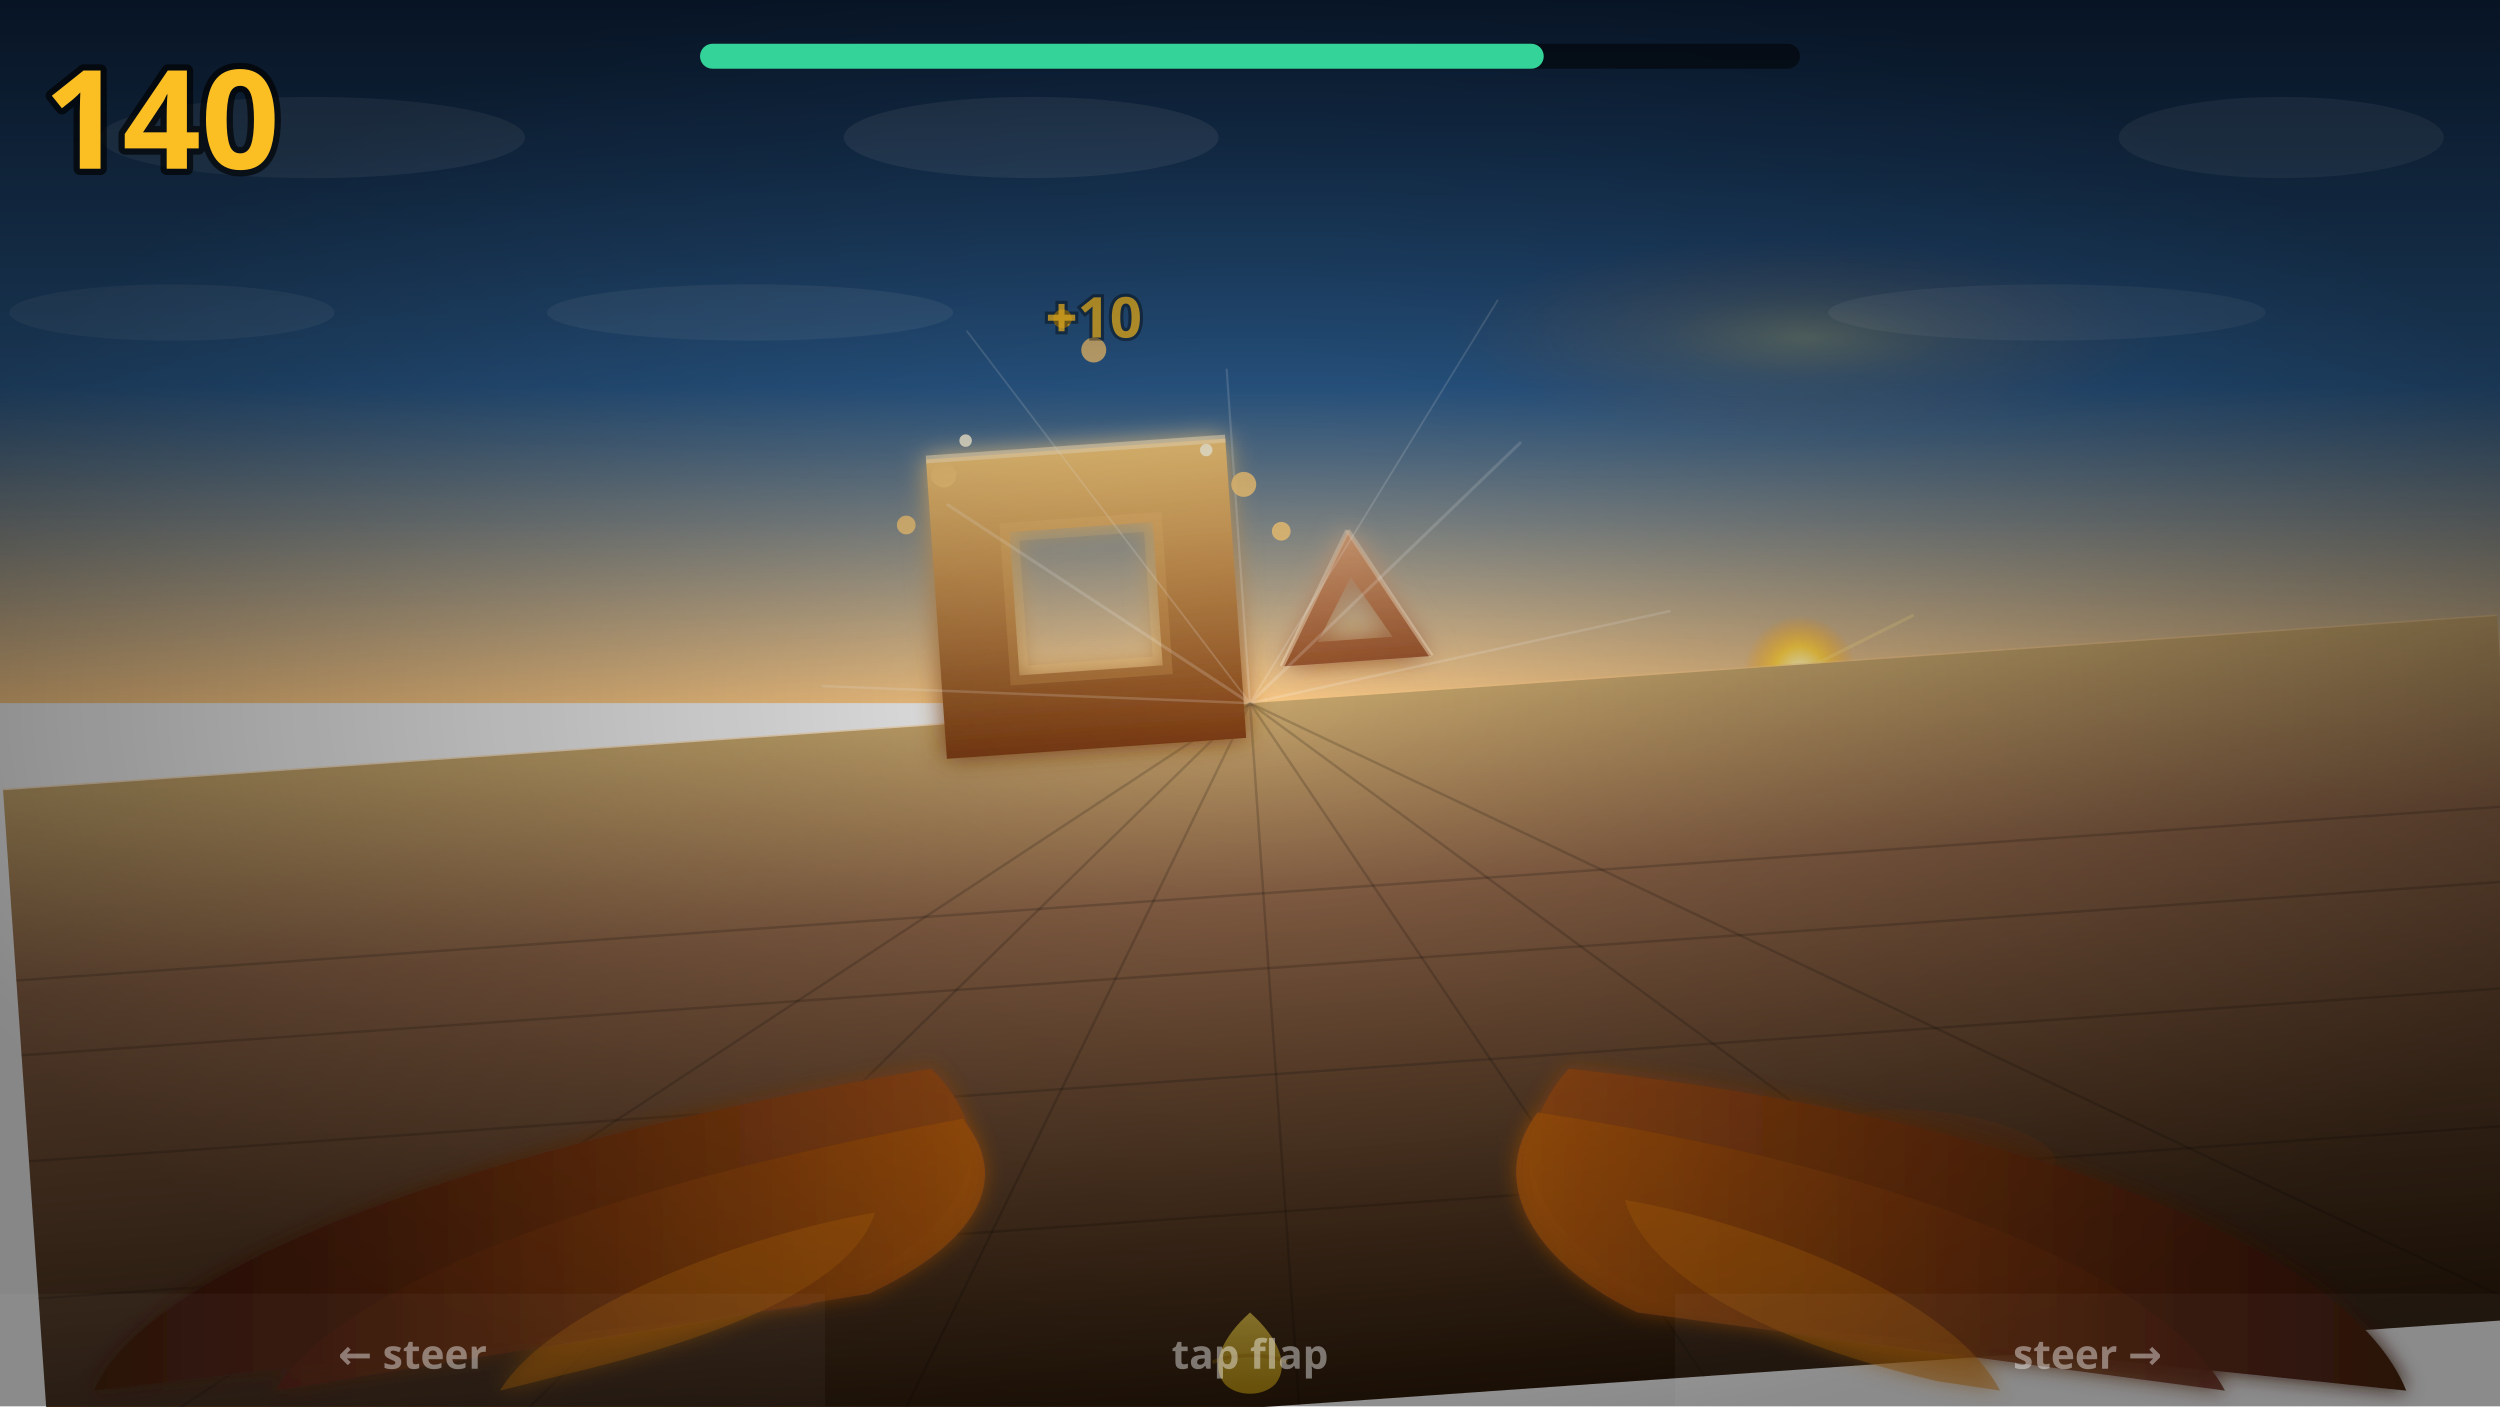
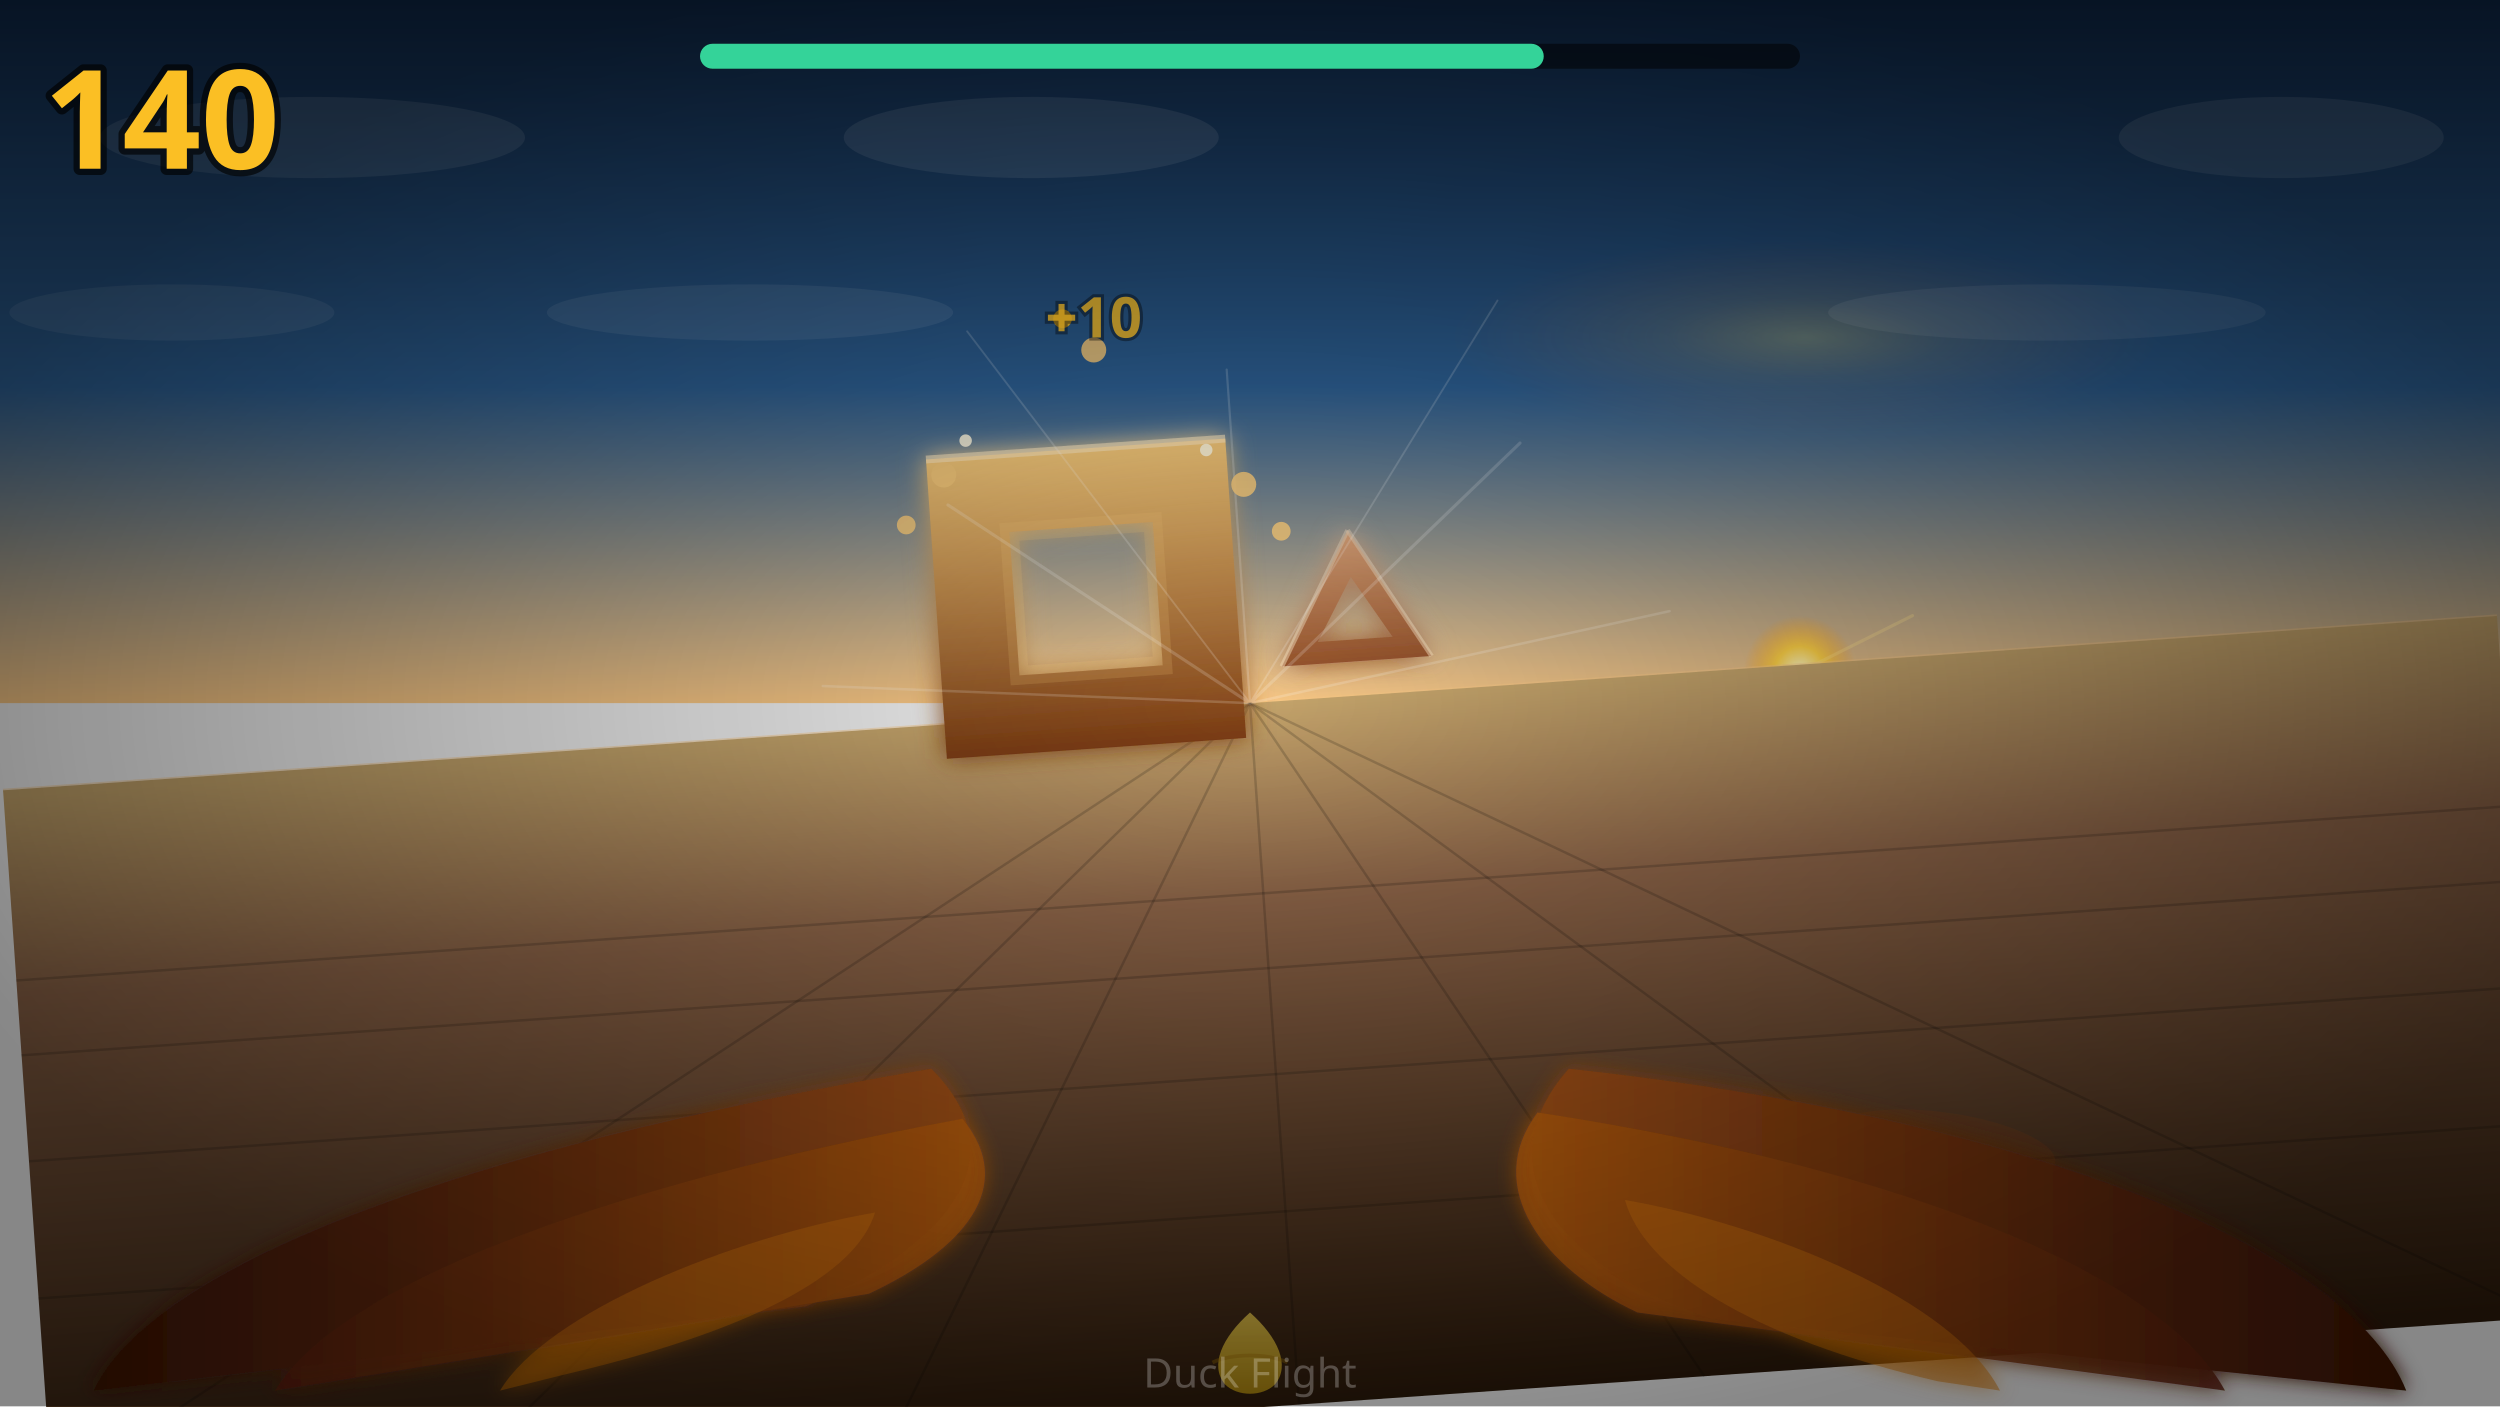
<svg xmlns="http://www.w3.org/2000/svg" viewBox="0 0 800 450">
  <defs>
    <linearGradient id="sky" x1="0" y1="0" x2="0" y2="1">
      <stop offset="0%" stop-color="#0d2340" />
      <stop offset="55%" stop-color="#2d6094" />
      <stop offset="100%" stop-color="#f9c784" />
    </linearGradient>
    <linearGradient id="ground" x1="0" y1="0" x2="0" y2="1">
      <stop offset="0%" stop-color="#c4a46b" />
      <stop offset="28%" stop-color="#8b6347" />
      <stop offset="100%" stop-color="#2c1a0a" />
    </linearGradient>
    <radialGradient id="sunBloom" cx="72%" cy="48%" r="14%" gradientUnits="objectBoundingBox">
      <stop offset="0%" stop-color="rgba(255,218,95,0.30)" />
      <stop offset="40%" stop-color="rgba(255,170,50,0.13)" />
      <stop offset="100%" stop-color="rgba(255,100,10,0)" />
    </radialGradient>
    <radialGradient id="sunDisc" cx="50%" cy="50%" r="50%">
      <stop offset="0%" stop-color="#fffcd2" />
      <stop offset="45%" stop-color="#ffd246" />
      <stop offset="100%" stop-color="rgba(255,165,30,0)" />
    </radialGradient>
    <linearGradient id="sqGrad" gradientUnits="userSpaceOnUse" x1="350" y1="140" x2="350" y2="236">
      <stop offset="0%" stop-color="#f5c97a" />
      <stop offset="100%" stop-color="#7a3b12" />
    </linearGradient>
    <linearGradient id="triGrad" gradientUnits="userSpaceOnUse" x1="435" y1="172" x2="435" y2="214">
      <stop offset="0%" stop-color="#f4a870" />
      <stop offset="100%" stop-color="#7a2c08" />
    </linearGradient>
    <linearGradient id="lwPri" x1="0" y1="0" x2="1" y2="0">
      <stop offset="0%" stop-color="#3d1505" />
      <stop offset="55%" stop-color="#78350f" />
      <stop offset="100%" stop-color="#a35215" />
    </linearGradient>
    <linearGradient id="lwSec" x1="0" y1="0" x2="1" y2="0">
      <stop offset="0%" stop-color="#5c2108" />
      <stop offset="100%" stop-color="#c2620a" />
    </linearGradient>
    <linearGradient id="rwPri" x1="1" y1="0" x2="0" y2="0">
      <stop offset="0%" stop-color="#3d1505" />
      <stop offset="55%" stop-color="#78350f" />
      <stop offset="100%" stop-color="#a35215" />
    </linearGradient>
    <linearGradient id="rwSec" x1="1" y1="0" x2="0" y2="0">
      <stop offset="0%" stop-color="#5c2108" />
      <stop offset="100%" stop-color="#c2620a" />
    </linearGradient>
    <linearGradient id="beak" x1="0" y1="0" x2="0" y2="1">
      <stop offset="0%" stop-color="#e8c84a" />
      <stop offset="100%" stop-color="#c49a10" />
    </linearGradient>
    <filter id="sglow" x="-50%" y="-50%" width="200%" height="200%">
      <feGaussianBlur stdDeviation="4" result="blur" />
      <feMerge>
        <feMergeNode in="blur" />
        <feMergeNode in="SourceGraphic" />
      </feMerge>
    </filter>
    <filter id="wglow" x="-20%" y="-20%" width="140%" height="140%">
      <feGaussianBlur stdDeviation="3" result="blur" />
      <feMerge>
        <feMergeNode in="blur" />
        <feMergeNode in="SourceGraphic" />
      </feMerge>
    </filter>
    <radialGradient id="vignette" cx="50%" cy="50%" r="55%">
      <stop offset="0%" stop-color="rgba(0,0,0,0)" />
      <stop offset="100%" stop-color="rgba(0,0,0,0.44)" />
    </radialGradient>
    <linearGradient id="hudpanel" x1="0" y1="0" x2="0" y2="1">
      <stop offset="0%" stop-color="rgba(0,0,0,0.65)" />
      <stop offset="100%" stop-color="rgba(0,0,0,0.4)" />
    </linearGradient>
  </defs>
  <rect x="0" y="0" width="800" height="225" fill="url(#sky)" />
  <rect x="0" y="0" width="800" height="225" fill="url(#sunBloom)" />
  <circle cx="576" cy="215" r="18" fill="url(#sunDisc)" />
  <g opacity="0.32" stroke="rgba(255,228,140,1)" stroke-linecap="round">
    <line x1="576" y1="215" x2="628" y2="214" stroke-width="1.4" />
    <line x1="576" y1="215" x2="612" y2="197" stroke-width="1.0" />
    <line x1="576" y1="215" x2="599" y2="230" stroke-width="0.7" />
  </g>
  <g opacity="0.10" fill="white">
    <ellipse cx="100" cy="44" rx="68" ry="13" />
    <ellipse cx="330" cy="44" rx="60" ry="13" />
    <ellipse cx="730" cy="44" rx="52" ry="13" />
  </g>
  <g opacity="0.08" fill="white">
    <ellipse cx="55" cy="100" rx="52" ry="9" />
    <ellipse cx="240" cy="100" rx="65" ry="9" />
    <ellipse cx="655" cy="100" rx="70" ry="9" />
  </g>
  <g transform="rotate(-4 400 225)">
    <line x1="0" y1="225" x2="800" y2="225" stroke="#f9c784" stroke-width="1" opacity="0.45" />
    <rect x="0" y="225" width="800" height="225" fill="url(#ground)" />
    <g stroke="rgba(0,0,0,0.17)" stroke-width="0.8">
      <line x1="0" y1="286" x2="800" y2="286" />
      <line x1="0" y1="310" x2="800" y2="310" />
      <line x1="0" y1="344" x2="800" y2="344" />
      <line x1="0" y1="388" x2="800" y2="388" />
      <line x1="0" y1="450" x2="400" y2="225" />
      <line x1="135" y1="450" x2="400" y2="225" />
      <line x1="270" y1="450" x2="400" y2="225" />
      <line x1="400" y1="450" x2="400" y2="225" />
      <line x1="530" y1="450" x2="400" y2="225" />
      <line x1="665" y1="450" x2="400" y2="225" />
      <line x1="800" y1="450" x2="400" y2="225" />
    </g>
    <circle cx="388" cy="217" r="10" fill="none" stroke="#d4ac78" stroke-width="3" opacity="0.28" />
    <g filter="url(#sglow)" opacity="0.72">
      <path d="M 435,172 L 459,214 L 411,214 Z M 435,187 L 447,207 L 423,207 Z" fill="url(#triGrad)" fill-rule="evenodd" />
      <line x1="435" y1="172" x2="459" y2="214" stroke="#f8dfc0" stroke-width="1.5" opacity="0.55" />
      <line x1="435" y1="172" x2="411" y2="214" stroke="#f8dfc0" stroke-width="1.5" opacity="0.55" />
    </g>
    <g filter="url(#sglow)">
      <path d="M 398,140 L 398,236 L 302,236 L 302,140 Z M 373,165 L 373,211 L 327,211 L 327,165 Z" fill="url(#sqGrad)" fill-rule="evenodd" />
      <line x1="302" y1="140" x2="398" y2="140" stroke="#fde8c0" stroke-width="2.5" opacity="0.60" />
      <rect x="327" y="165" width="46" height="46" fill="none" stroke="rgba(245,201,122,0.18)" stroke-width="6" />
    </g>
    <g opacity="0.18" stroke="white" stroke-linecap="round">
      <line x1="400" y1="225" x2="308" y2="155" stroke-width="1.0" />
      <line x1="400" y1="225" x2="264" y2="210" stroke-width="0.8" />
      <line x1="400" y1="225" x2="318" y2="100" stroke-width="0.6" />
      <line x1="400" y1="225" x2="492" y2="148" stroke-width="1.0" />
      <line x1="400" y1="225" x2="536" y2="205" stroke-width="0.8" />
      <line x1="400" y1="225" x2="488" y2="102" stroke-width="0.6" />
      <line x1="400" y1="225" x2="400" y2="118" stroke-width="0.7" />
    </g>
  </g>
  <g opacity="0.88">
    <circle cx="302" cy="152" r="4" fill="#f5c97a" />
    <circle cx="290" cy="168" r="3" fill="#f5c97a" />
    <circle cx="309" cy="141" r="2" fill="#fff8e0" />
    <circle cx="398" cy="155" r="4" fill="#f5c97a" />
    <circle cx="410" cy="170" r="3" fill="#f5c97a" />
    <circle cx="386" cy="144" r="2" fill="#fff8e0" />
    <circle cx="350" cy="112" r="4" fill="#f5c97a" />
    <circle cx="340" cy="102" r="3" fill="#fbbf24" />
  </g>
  <ellipse cx="622" cy="367" rx="36" ry="11" fill="#92400e" opacity="0.22" transform="rotate(8, 622, 367)" />
  <g filter="url(#wglow)">
    <path d="M 30 445  C 48 406 145 368 298 342  C 328 372 300 400 258 418  Z" fill="url(#lwPri)" />
    <path d="M 88 445  C 108 412 190 380 308 358  C 326 380 308 400 278 414  Z" fill="url(#lwSec)" opacity="0.82" />
    <path d="M 160 445  C 175 420 234 396 280 388  C 274 408 240 426 180 440  Z" fill="#d97706" opacity="0.48" />
  </g>
  <g filter="url(#wglow)">
    <path d="M 770 445  C 752 400 650 358 502 342  C 472 376 504 408 548 422  Z" fill="url(#rwPri)" />
    <path d="M 712 445  C 692 408 610 374 492 356  C 474 380 494 406 524 420  Z" fill="url(#rwSec)" opacity="0.82" />
    <path d="M 640 445  C 625 416 566 392 520 384  C 526 406 560 428 620 442  Z" fill="#d97706" opacity="0.48" />
  </g>
  <path d="M 400 420  C 391 428 387 437 392 443  C 396 447 404 447 408 443  C 413 437 409 428 400 420  Z" fill="url(#beak)" opacity="0.82" />
  <path d="M 388 436  C 394 433 406 433 412 436" fill="none" stroke="#9a6e06" stroke-width="1.2" opacity="0.42" />
  <text x="350" y="108" font-family="system-ui,sans-serif" font-weight="700" font-size="18" fill="#fbbf24" text-anchor="middle" opacity="0.85" stroke="rgba(0,0,0,0.45)" stroke-width="2" paint-order="stroke">+10</text>
  <rect x="0" y="0" width="800" height="450" fill="url(#vignette)" />
  <text x="14" y="54" font-family="system-ui,sans-serif" font-weight="900" font-size="44" fill="none" stroke="rgba(0,0,0,0.65)" stroke-width="4" stroke-linejoin="round" paint-order="stroke">140</text>
  <text x="14" y="54" font-family="system-ui,sans-serif" font-weight="900" font-size="44" fill="#fbbf24">140</text>
  <rect x="224" y="14" width="352" height="8" rx="4" fill="rgba(0,0,0,0.52)" />
  <rect x="224" y="14" width="270" height="8" rx="4" fill="#34d399" />
-   <g font-family="system-ui,sans-serif" font-size="13" font-weight="600" fill="rgba(255,255,255,0.42)" text-anchor="middle">
-     <rect x="0" y="414" width="264" height="36" fill="rgba(255,255,255,0.035)" />
-     <rect x="536" y="414" width="264" height="36" fill="rgba(255,255,255,0.035)" />
-     <text x="132" y="438">← steer</text>
-     <text x="400" y="438">tap flap</text>
-     <text x="668" y="438">steer →</text>
-   </g>
+   <text x="400" y="444" font-family="system-ui,sans-serif" font-size="13" fill="rgba(255,255,255,0.25)" text-anchor="middle">Duck Flight</text>
</svg>
